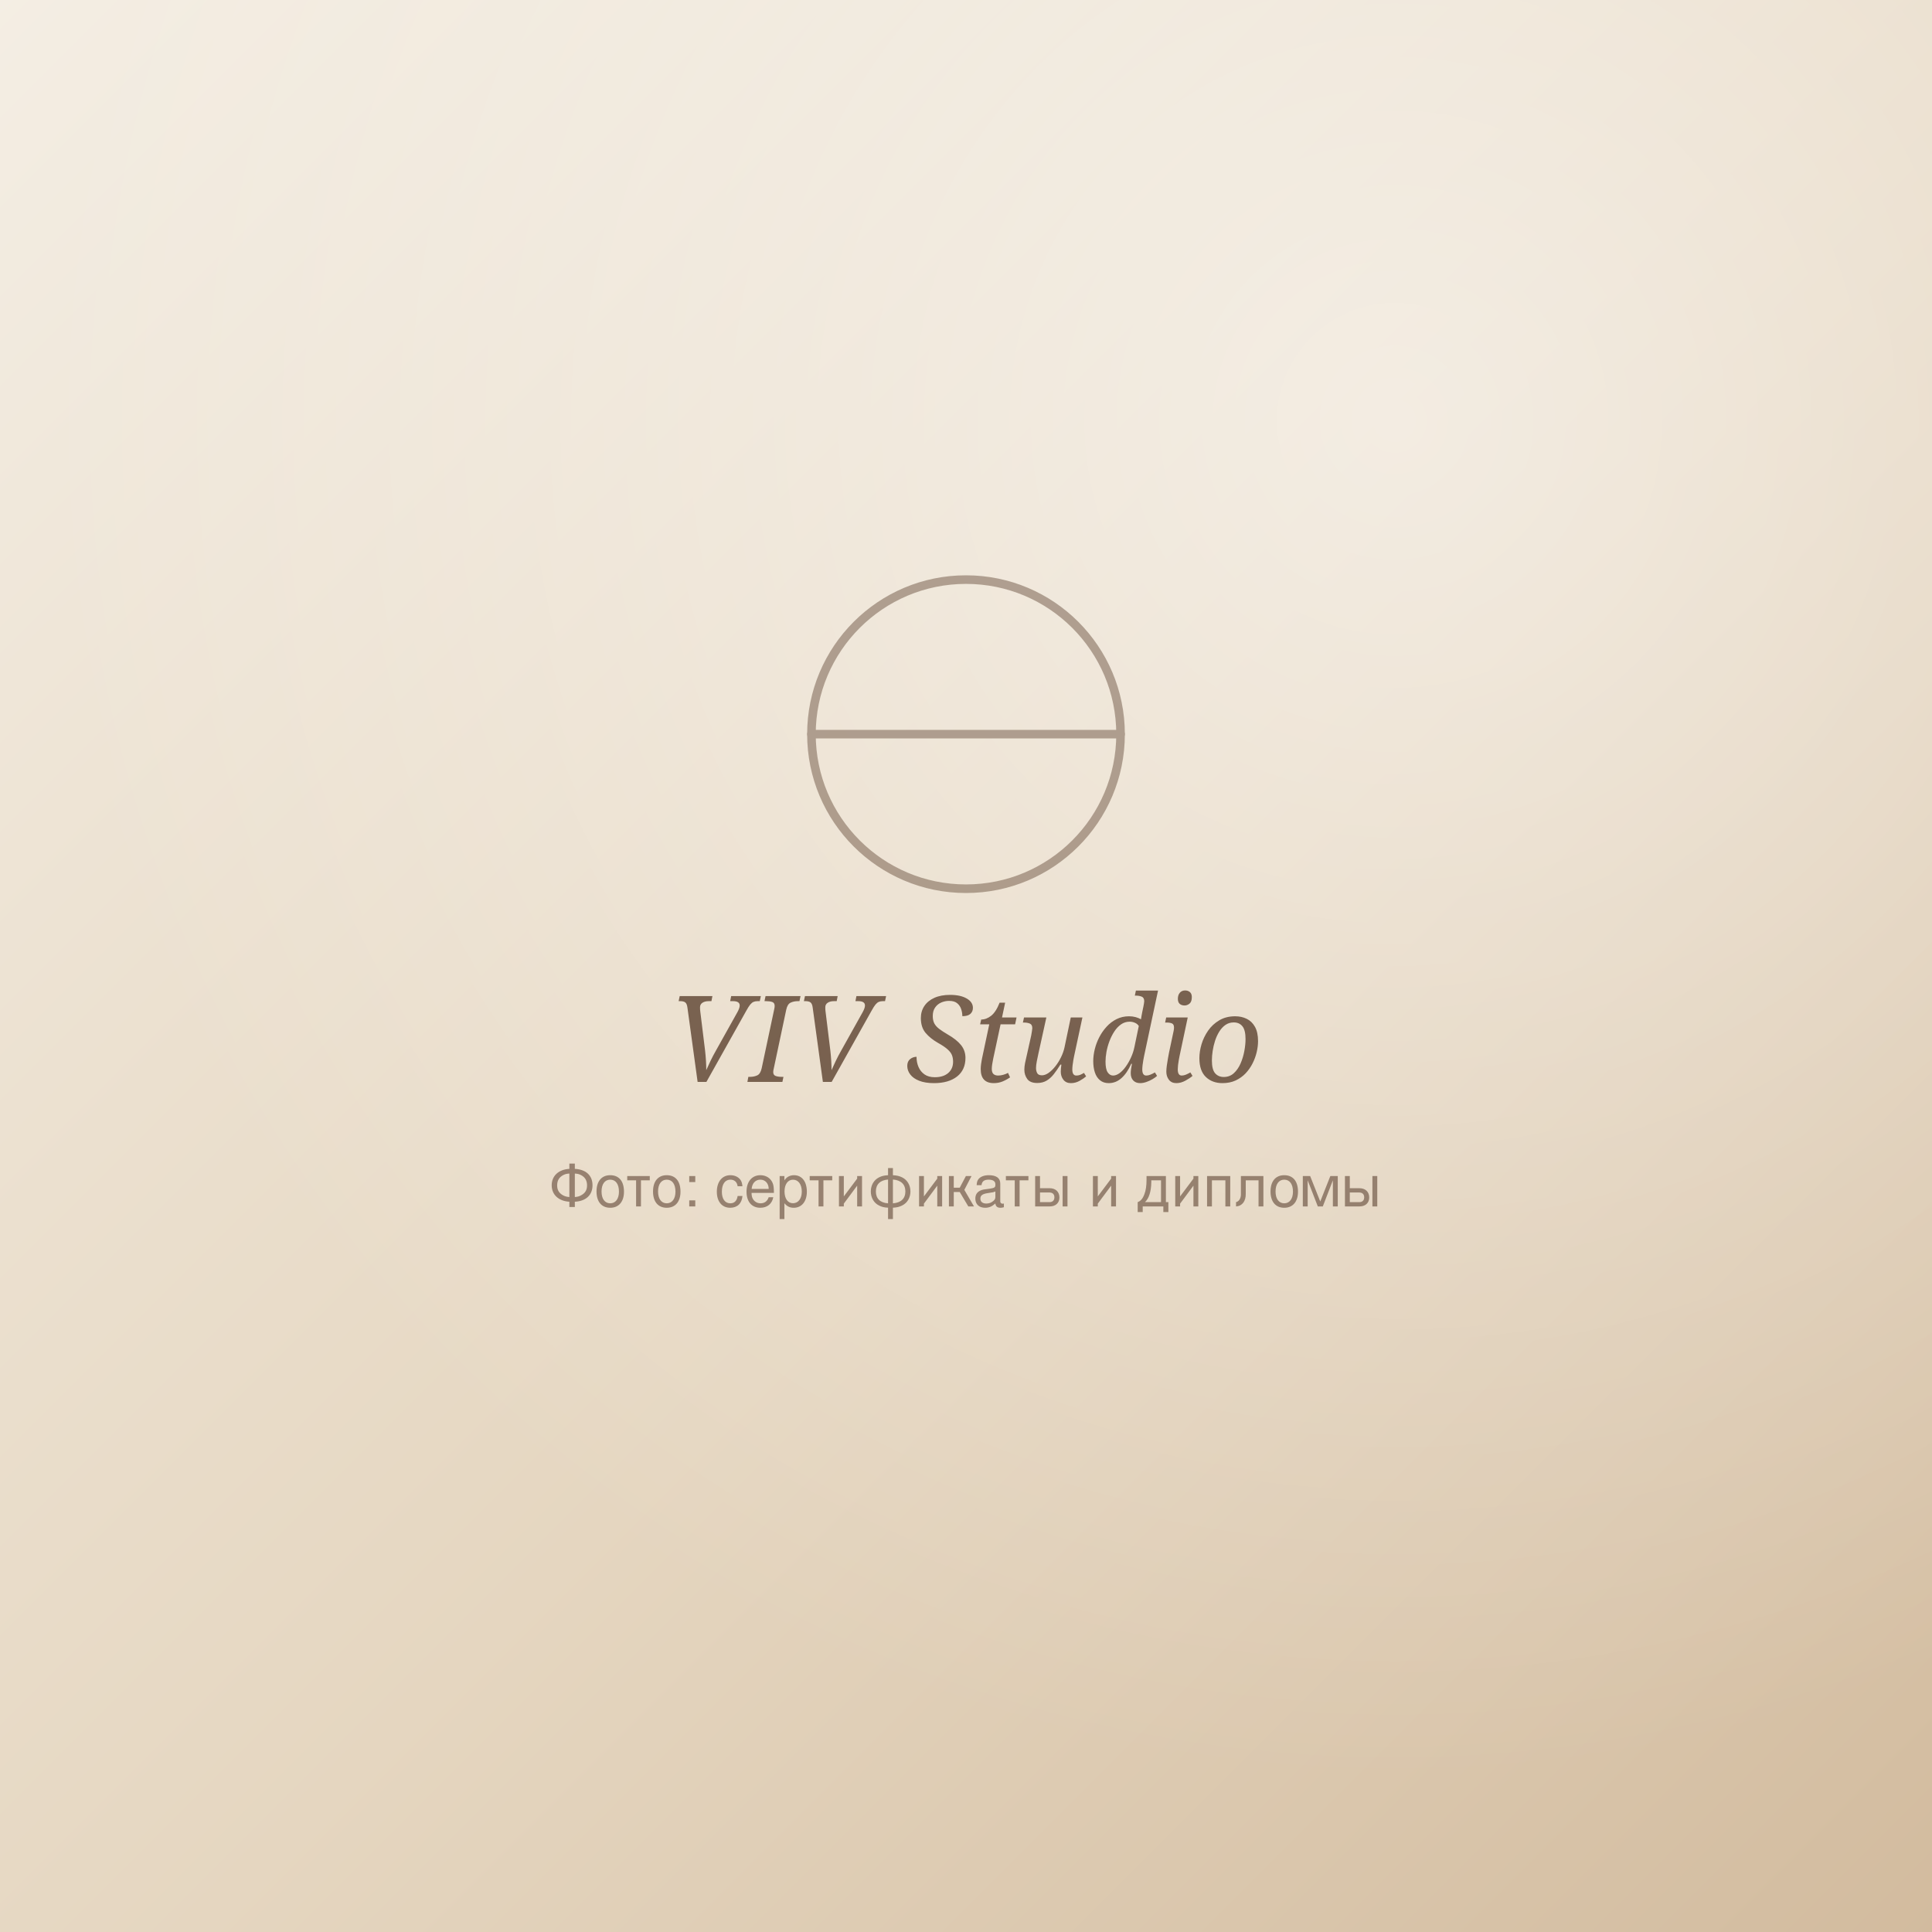
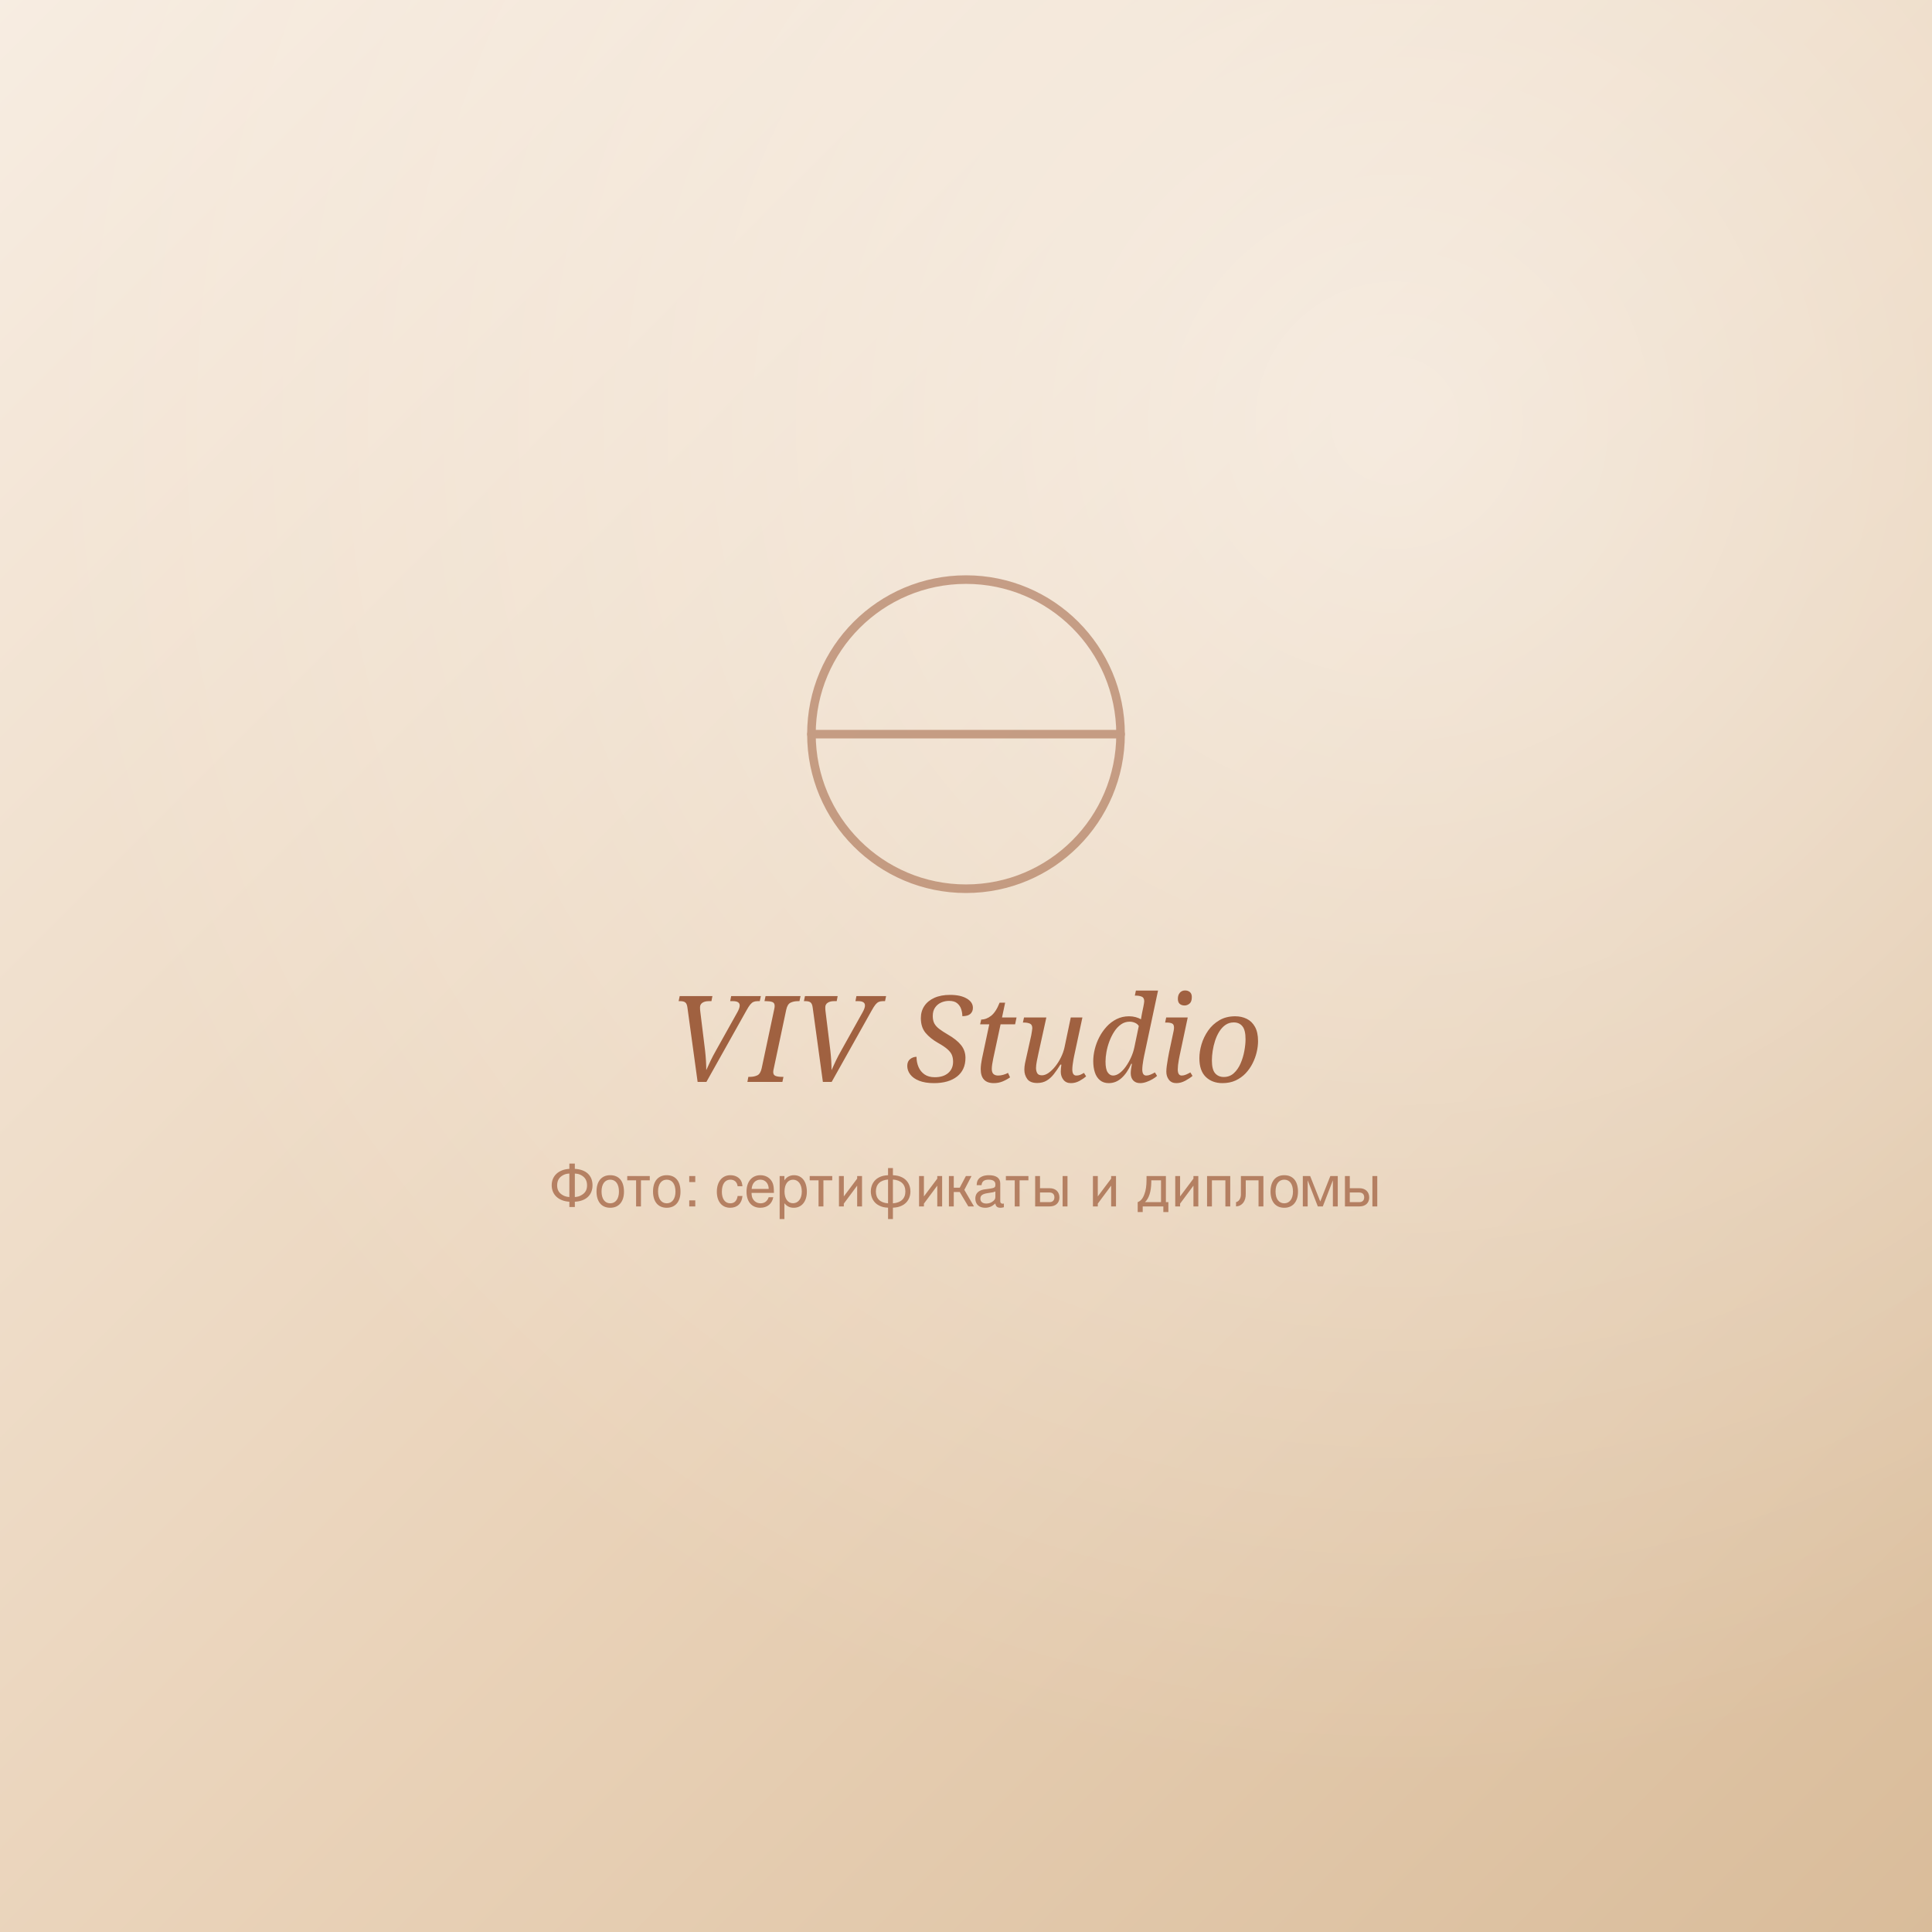
<svg xmlns="http://www.w3.org/2000/svg" viewBox="0 0 900 900" width="900" height="900" role="img">
  <defs>
    <linearGradient id="g" x1="0" y1="0" x2="1" y2="1">
-       <stop offset="0" stop-color="#F4EEE4" />
-       <stop offset=".55" stop-color="#E5D6C0" />
-       <stop offset="1" stop-color="#D2BB9E" />
+       <stop offset="0" stop-color="#F7EDE2" />
+       <stop offset=".55" stop-color="#E9D2B8" />
+       <stop offset="1" stop-color="#D9BC9A" />
    </linearGradient>
    <radialGradient id="s" cx=".72" cy=".22" r=".7">
      <stop offset="0" stop-color="#FFFFFF" stop-opacity=".5" />
      <stop offset="1" stop-color="#FFFFFF" stop-opacity="0" />
    </radialGradient>
  </defs>
  <rect width="900" height="900" fill="url(#g)" />
  <rect width="900" height="900" fill="url(#s)" />
-   <g opacity=".45" fill="none" stroke="#5F4533" stroke-width="4.0">
+   <g opacity=".45" fill="none" stroke="#8F4522" stroke-width="4.0">
    <circle cx="450.0" cy="342" r="72" />
    <path d="M378 342 l144 0" stroke-linecap="round" />
  </g>
-   <text x="50%" y="504" text-anchor="middle" font-family="Georgia,serif" font-style="italic" font-size="56" fill="#5F4533" opacity=".82">VIV Studio</text>
-   <text x="50%" y="562" text-anchor="middle" font-family="Helvetica,Arial,sans-serif" font-size="27" fill="#5F4533" opacity=".6">Фото: сертификаты и дипломы</text>
+   <text x="50%" y="504" text-anchor="middle" font-family="Georgia,serif" font-style="italic" font-size="56" fill="#8F4522" opacity=".82">VIV Studio</text>
+   <text x="50%" y="562" text-anchor="middle" font-family="Helvetica,Arial,sans-serif" font-size="27" fill="#8F4522" opacity=".6">Фото: сертификаты и дипломы</text>
</svg>
